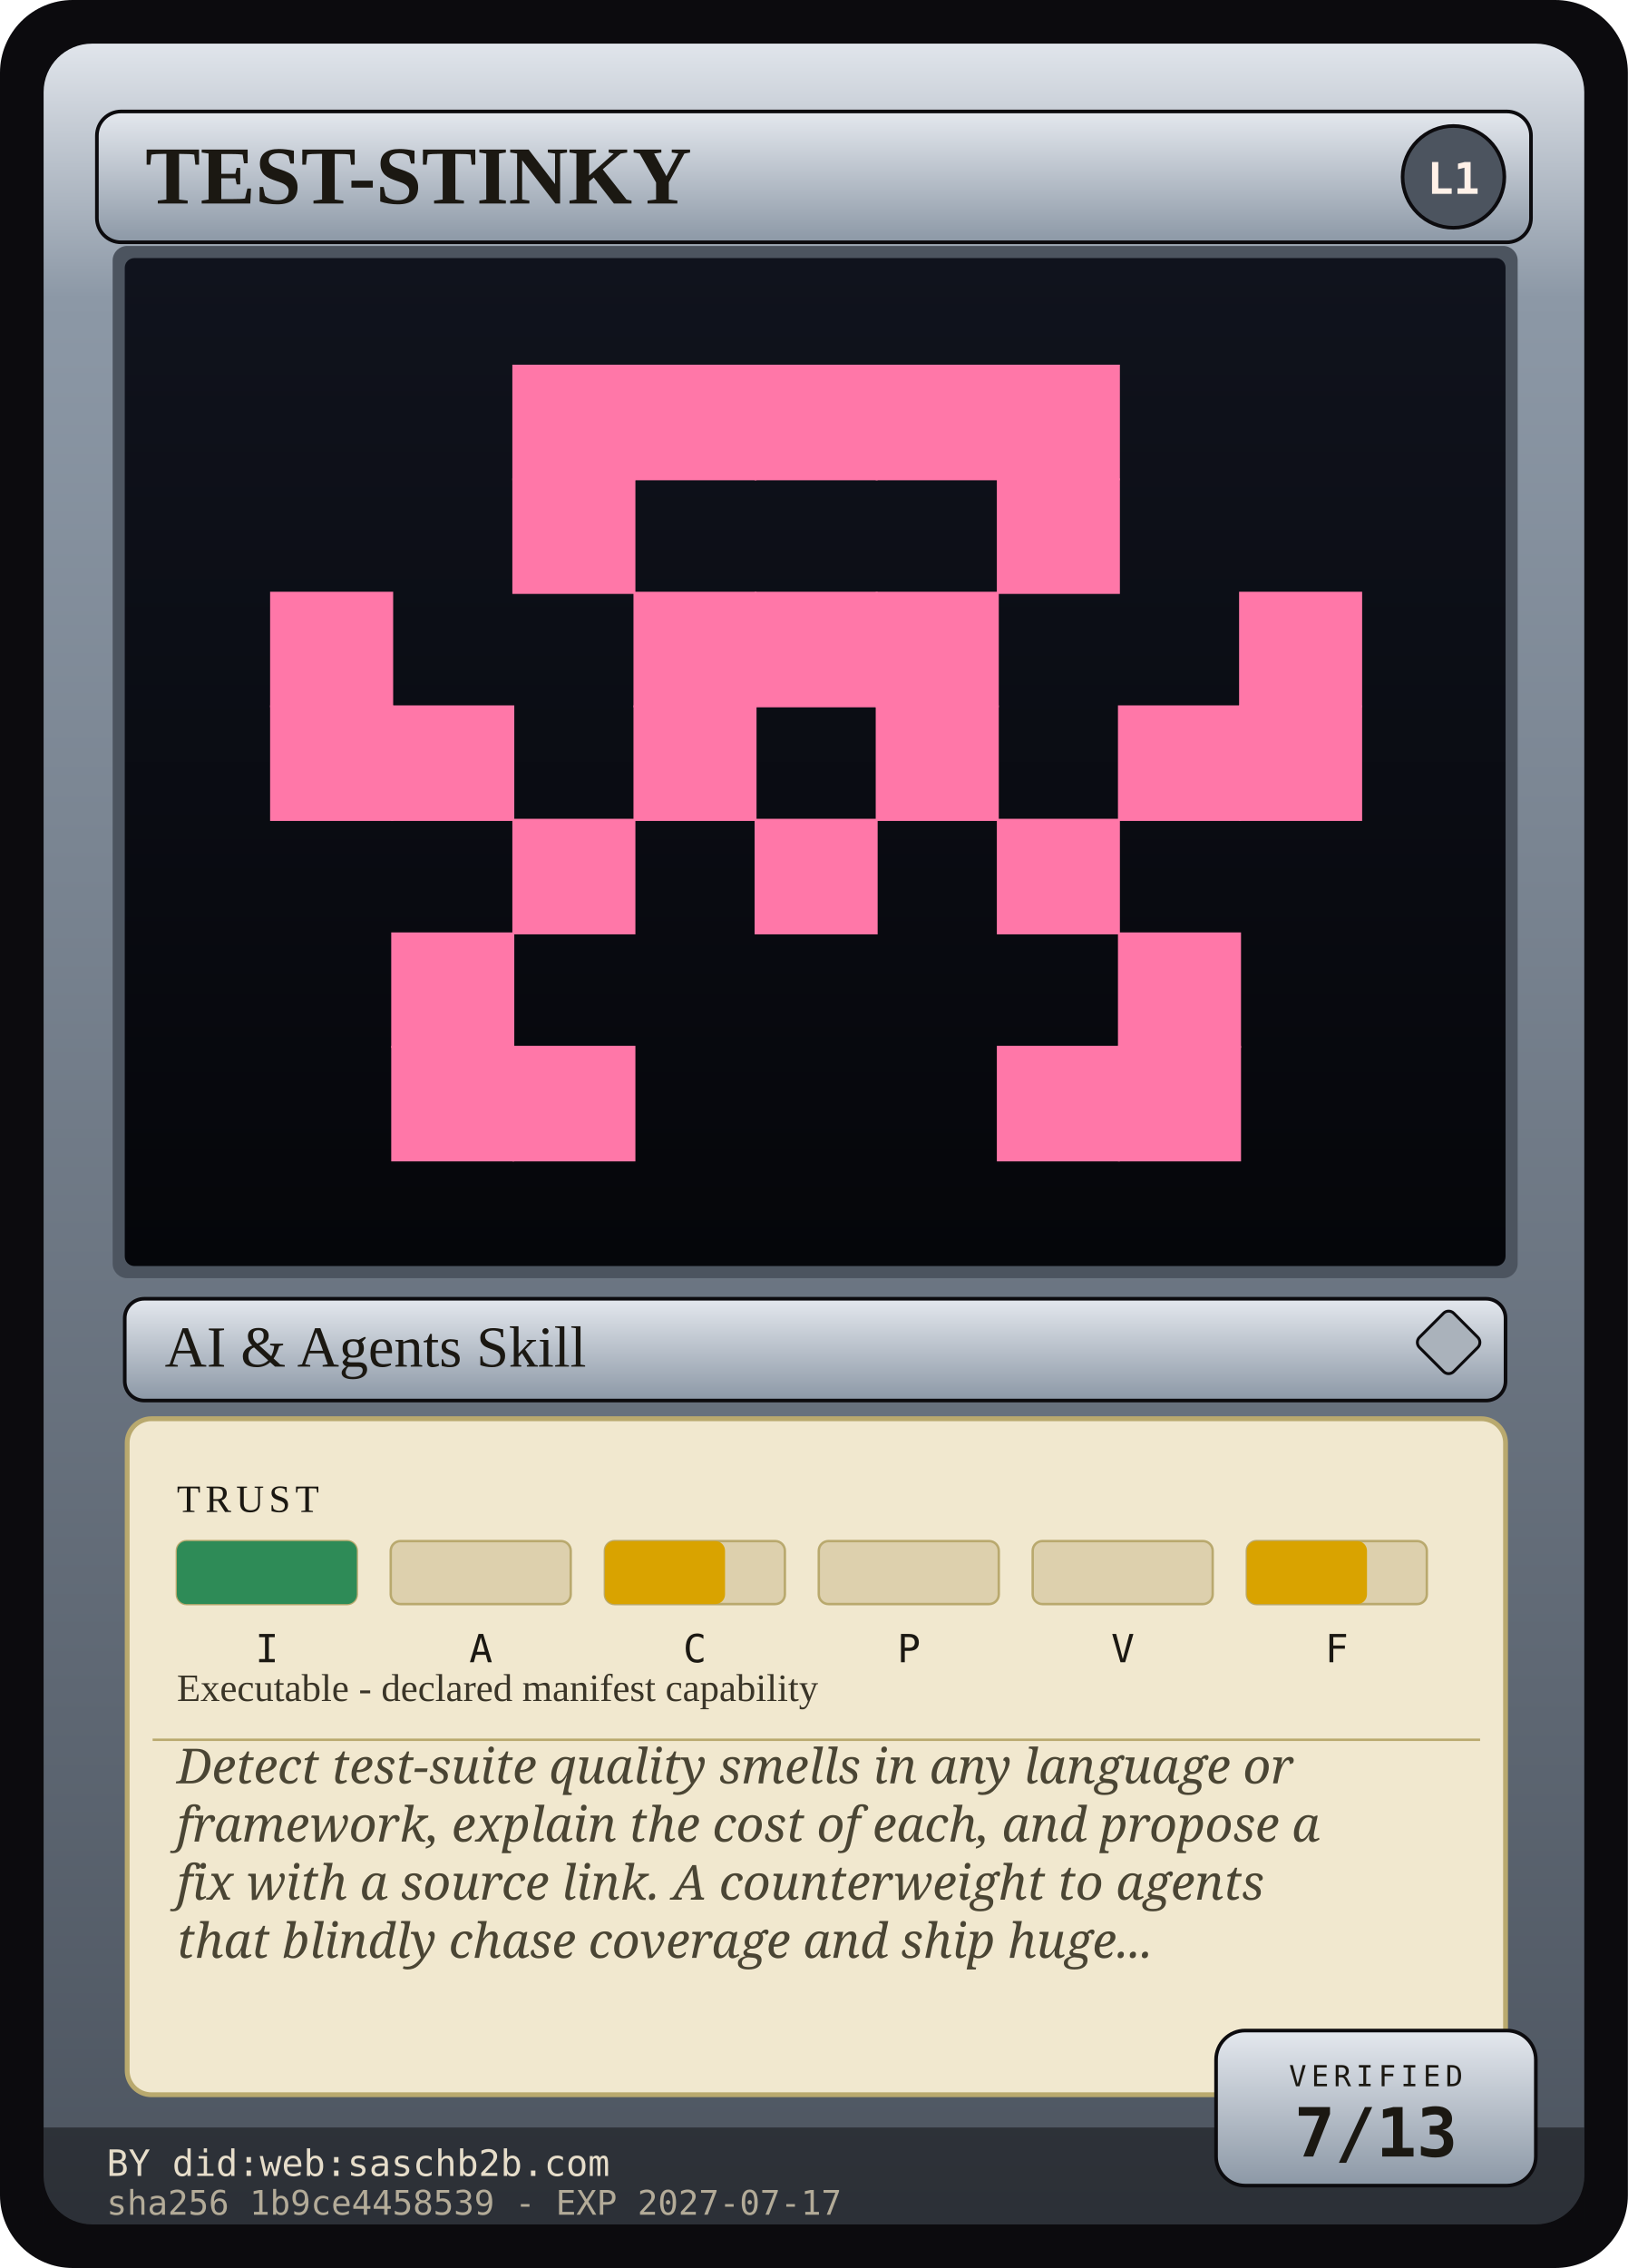
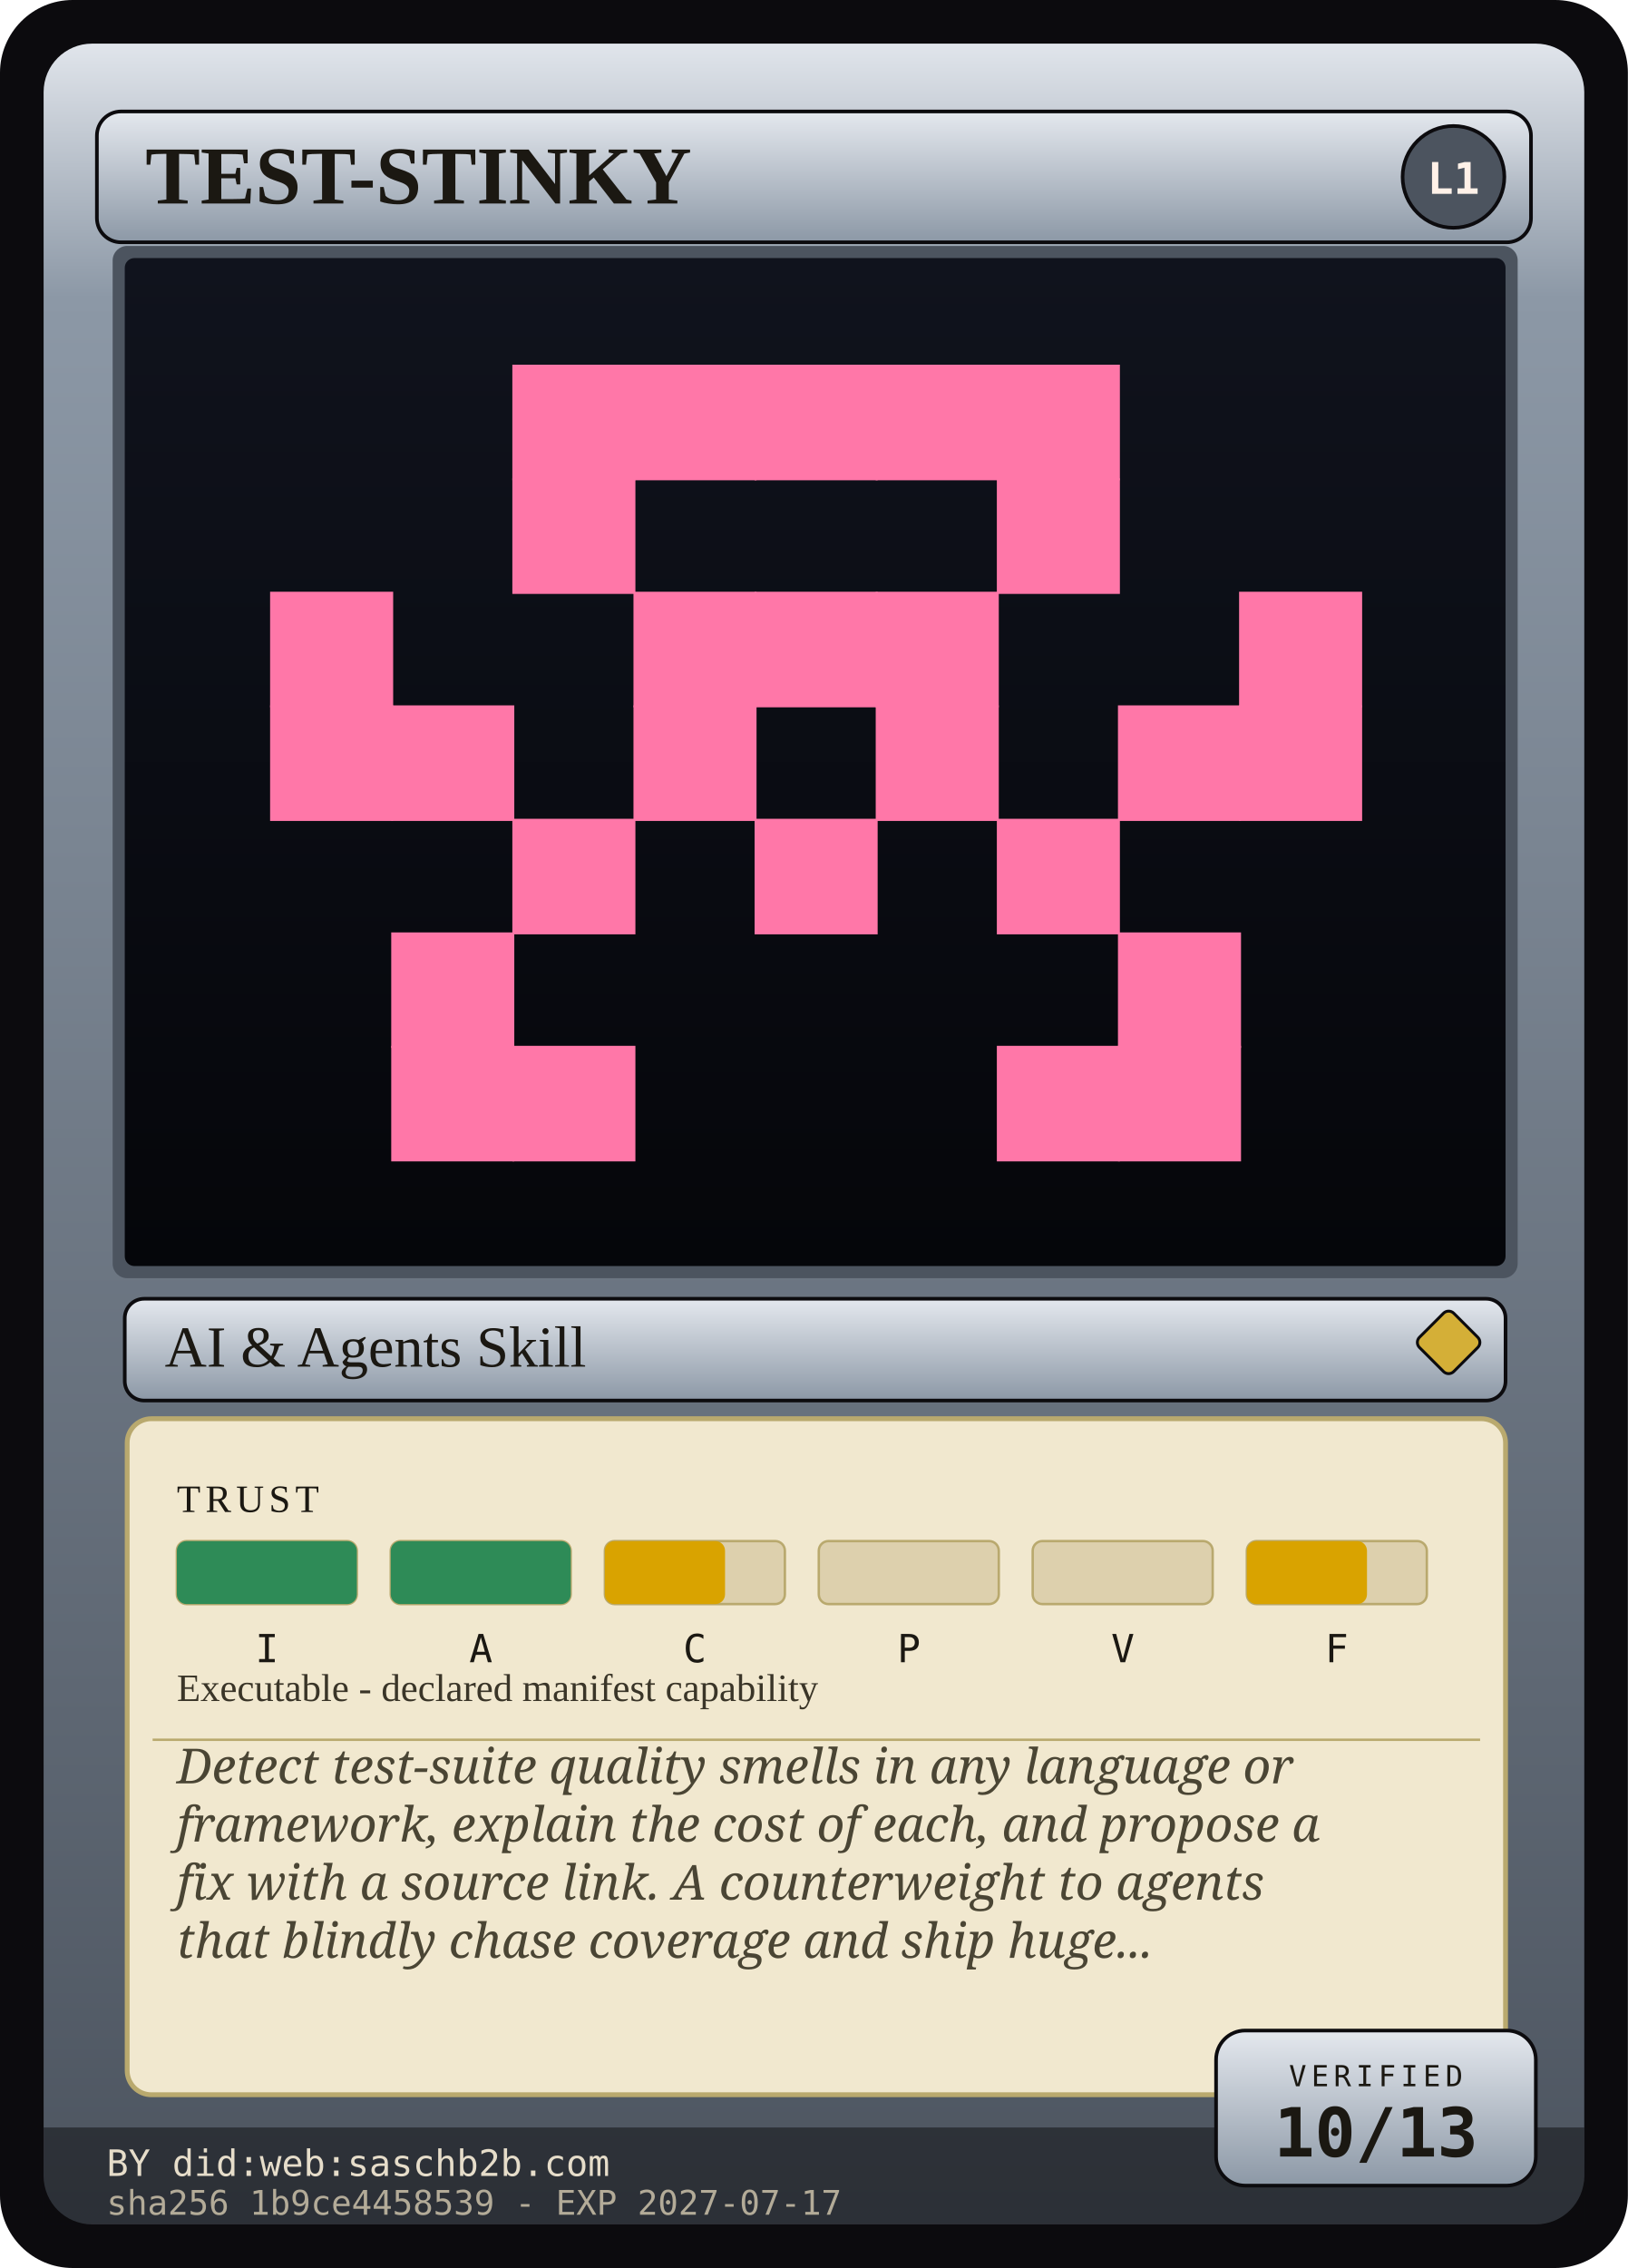
<svg xmlns="http://www.w3.org/2000/svg" width="672" height="936" viewBox="0 0 672 936" font-family="Georgia,'Times New Roman',serif">
  <defs>
    <linearGradient id="frame" x1="0" y1="0" x2="0" y2="1">
      <stop offset="0" stop-color="#e4e8ee" />
      <stop offset="0.12" stop-color="#8c98a6" />
      <stop offset="1" stop-color="#4c545f" />
    </linearGradient>
    <linearGradient id="plate" x1="0" y1="0" x2="0" y2="1">
      <stop offset="0" stop-color="#e4e8ee" />
      <stop offset="1" stop-color="#8c98a6" />
    </linearGradient>
    <linearGradient id="art" x1="0" y1="0" x2="0" y2="1">
      <stop offset="0" stop-color="#10131d" />
      <stop offset="1" stop-color="#05060a" />
    </linearGradient>
    <clipPath id="scr">
      <rect x="51.5" y="106.5" width="570" height="416" rx="4" />
    </clipPath>
  </defs>
  <rect x="0" y="0" width="672" height="936" rx="30" fill="#0c0b0e" />
  <rect x="18" y="18" width="636" height="900" rx="20" fill="url(#frame)" />
  <rect x="40" y="46" width="592" height="54" rx="10" fill="url(#plate)" stroke="#0c0b0e" stroke-width="1.5" />
  <text x="60" y="84" font-size="34" font-weight="bold" fill="#1b1812">TEST-STINKY</text>
  <circle cx="600" cy="73" r="21" fill="#4c545f" stroke="#0c0b0e" stroke-width="1.5" />
  <text x="600" y="80" font-size="18" font-weight="bold" fill="#fff1e8" text-anchor="middle" font-family="ui-monospace,monospace">L1</text>
  <rect x="46.5" y="101.5" width="580" height="426" rx="6" fill="#4c545f" />
  <g clip-path="url(#scr)">
    <rect x="51.5" y="106.5" width="570" height="416" fill="url(#art)" />
    <rect x="211.5" y="150.5" width="50.8" height="47.7" fill="#ff77a8" />
    <rect x="411.5" y="150.5" width="50.8" height="47.7" fill="#ff77a8" />
    <rect x="261.5" y="150.5" width="50.8" height="47.7" fill="#ff77a8" />
    <rect x="361.5" y="150.5" width="50.8" height="47.7" fill="#ff77a8" />
    <rect x="311.5" y="150.5" width="50.8" height="47.7" fill="#ff77a8" />
    <rect x="211.5" y="197.4" width="50.8" height="47.7" fill="#ff77a8" />
    <rect x="411.5" y="197.4" width="50.8" height="47.7" fill="#ff77a8" />
    <rect x="111.5" y="244.2" width="50.8" height="47.7" fill="#ff77a8" />
    <rect x="511.5" y="244.2" width="50.8" height="47.7" fill="#ff77a8" />
    <rect x="261.5" y="244.2" width="50.8" height="47.7" fill="#ff77a8" />
    <rect x="361.5" y="244.2" width="50.8" height="47.7" fill="#ff77a8" />
    <rect x="311.5" y="244.2" width="50.8" height="47.7" fill="#ff77a8" />
    <rect x="111.5" y="291.1" width="50.8" height="47.7" fill="#ff77a8" />
    <rect x="511.5" y="291.1" width="50.8" height="47.7" fill="#ff77a8" />
    <rect x="161.5" y="291.1" width="50.8" height="47.7" fill="#ff77a8" />
    <rect x="461.5" y="291.1" width="50.8" height="47.7" fill="#ff77a8" />
    <rect x="261.5" y="291.1" width="50.8" height="47.7" fill="#ff77a8" />
    <rect x="361.5" y="291.1" width="50.8" height="47.7" fill="#ff77a8" />
    <rect x="211.5" y="337.9" width="50.8" height="47.7" fill="#ff77a8" />
    <rect x="411.5" y="337.9" width="50.8" height="47.7" fill="#ff77a8" />
    <rect x="311.5" y="337.9" width="50.8" height="47.7" fill="#ff77a8" />
    <rect x="161.5" y="384.8" width="50.8" height="47.7" fill="#ff77a8" />
    <rect x="461.5" y="384.8" width="50.8" height="47.7" fill="#ff77a8" />
    <rect x="161.5" y="431.6" width="50.8" height="47.7" fill="#ff77a8" />
    <rect x="461.5" y="431.6" width="50.8" height="47.7" fill="#ff77a8" />
    <rect x="211.5" y="431.6" width="50.8" height="47.7" fill="#ff77a8" />
    <rect x="411.5" y="431.6" width="50.8" height="47.7" fill="#ff77a8" />
  </g>
  <rect x="51.5" y="536" width="570" height="42" rx="8" fill="url(#plate)" stroke="#0c0b0e" stroke-width="1.5" />
  <text x="68" y="564" font-size="24" fill="#1b1812">AI &amp; Agents Skill</text>
-   <rect x="588" y="544" width="20" height="20" rx="3" transform="rotate(45 598 554)" fill="#aab2bb" stroke="#0c0b0e" stroke-width="1.2" />
+   <rect x="588" y="544" width="20" height="20" rx="3" transform="rotate(45 598 554)" fill="#d4af37" stroke="#0c0b0e" stroke-width="1.2" />
  <rect x="52.5" y="585.5" width="569" height="279" rx="10" fill="#f1e8cf" stroke="#b9a96e" stroke-width="2" />
  <text x="73" y="624" font-size="16" letter-spacing="2" fill="#1b1812">TRUST</text>
  <rect x="73.0" y="636" width="74.3" height="26" rx="4" fill="#ddd0ad" stroke="#b9a96e" stroke-width="1" />
  <rect x="73.0" y="636" width="74.3" height="26" rx="4" fill="#2e8b57" />
  <text x="110.2" y="686" font-size="16" fill="#1b1812" text-anchor="middle" font-family="ui-monospace,monospace">I</text>
  <rect x="161.3" y="636" width="74.3" height="26" rx="4" fill="#ddd0ad" stroke="#b9a96e" stroke-width="1" />
-   <rect x="161.3" y="636" width="0.0" height="26" rx="4" fill="#8a8378" />
+   <rect x="161.3" y="636" width="74.3" height="26" rx="4" fill="#2e8b57" />
  <text x="198.5" y="686" font-size="16" fill="#1b1812" text-anchor="middle" font-family="ui-monospace,monospace">A</text>
  <rect x="249.7" y="636" width="74.3" height="26" rx="4" fill="#ddd0ad" stroke="#b9a96e" stroke-width="1" />
  <rect x="249.7" y="636" width="49.6" height="26" rx="4" fill="#d9a300" />
  <text x="286.8" y="686" font-size="16" fill="#1b1812" text-anchor="middle" font-family="ui-monospace,monospace">C</text>
  <rect x="338.0" y="636" width="74.3" height="26" rx="4" fill="#ddd0ad" stroke="#b9a96e" stroke-width="1" />
  <rect x="338.0" y="636" width="0.0" height="26" rx="4" fill="#8a8378" />
  <text x="375.2" y="686" font-size="16" fill="#1b1812" text-anchor="middle" font-family="ui-monospace,monospace">P</text>
  <rect x="426.3" y="636" width="74.3" height="26" rx="4" fill="#ddd0ad" stroke="#b9a96e" stroke-width="1" />
  <rect x="426.3" y="636" width="0.0" height="26" rx="4" fill="#8a8378" />
  <text x="463.5" y="686" font-size="16" fill="#1b1812" text-anchor="middle" font-family="ui-monospace,monospace">V</text>
  <rect x="514.7" y="636" width="74.3" height="26" rx="4" fill="#ddd0ad" stroke="#b9a96e" stroke-width="1" />
  <rect x="514.7" y="636" width="49.6" height="26" rx="4" fill="#d9a300" />
  <text x="551.8" y="686" font-size="16" fill="#1b1812" text-anchor="middle" font-family="ui-monospace,monospace">F</text>
  <text x="73" y="702" font-size="16" fill="#3a3528">Executable - declared manifest capability</text>
  <line x1="63" y1="718" x2="611" y2="718" stroke="#b9a96e" stroke-width="1" />
  <text x="73" y="736" font-size="20" font-style="italic" fill="#4a4534" font-family="Georgia,serif">Detect test-suite quality smells in any language or</text>
  <text x="73" y="760" font-size="20" font-style="italic" fill="#4a4534" font-family="Georgia,serif">framework, explain the cost of each, and propose a</text>
  <text x="73" y="784" font-size="20" font-style="italic" fill="#4a4534" font-family="Georgia,serif">fix with a source link. A counterweight to agents</text>
  <text x="73" y="808" font-size="20" font-style="italic" fill="#4a4534" font-family="Georgia,serif">that blindly chase coverage and ship huge...</text>
  <rect x="18" y="878" width="636" height="40" fill="#0c0b0e" opacity="0.5" />
  <text x="44" y="898" font-size="15" fill="#e6ddca" font-family="ui-monospace,monospace">BY did:web:saschb2b.com</text>
  <text x="44" y="914" font-size="14" fill="#b3ab98" font-family="ui-monospace,monospace">sha256 1b9ce4458539 - EXP 2027-07-17</text>
  <rect x="502" y="838" width="132" height="64" rx="12" fill="url(#plate)" stroke="#0c0b0e" stroke-width="1.5" />
  <text x="568" y="861" font-size="12" letter-spacing="2" fill="#1b1812" text-anchor="middle" font-family="ui-monospace,monospace">VERIFIED</text>
-   <text x="568" y="890" font-size="28" font-weight="bold" fill="#1b1812" text-anchor="middle" font-family="ui-monospace,monospace">7/13</text>
+   <text x="568" y="890" font-size="28" font-weight="bold" fill="#1b1812" text-anchor="middle" font-family="ui-monospace,monospace">10/13</text>
</svg>
